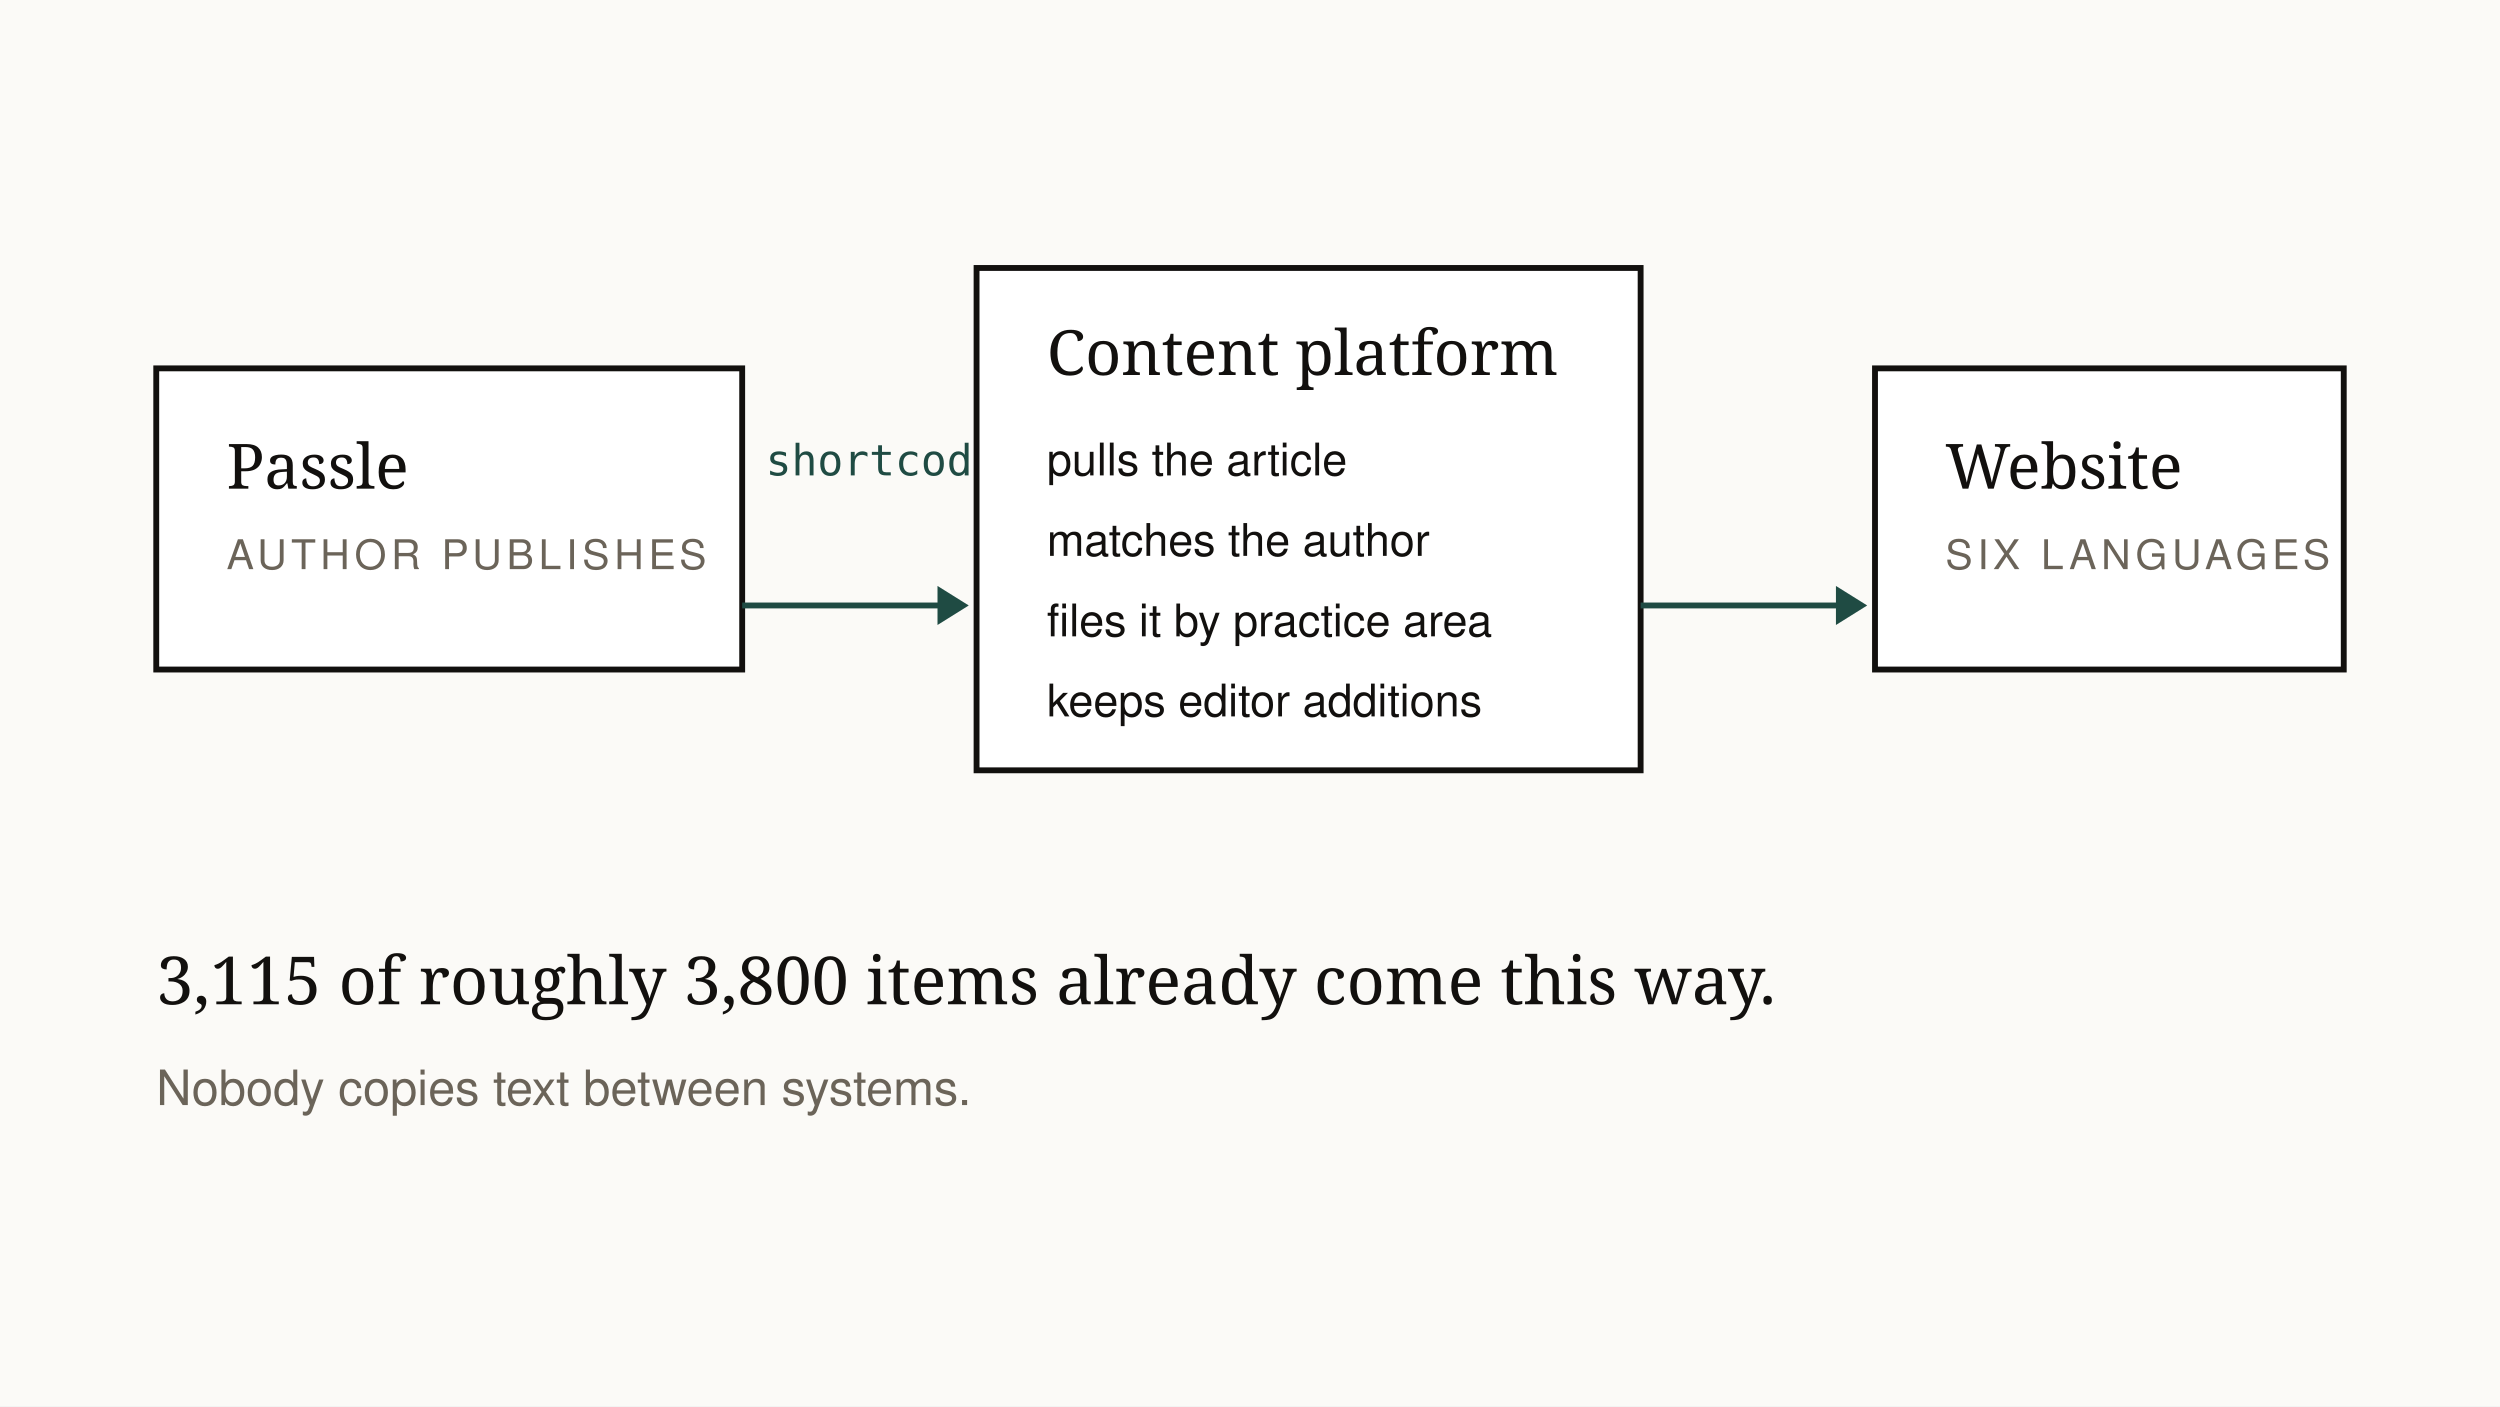
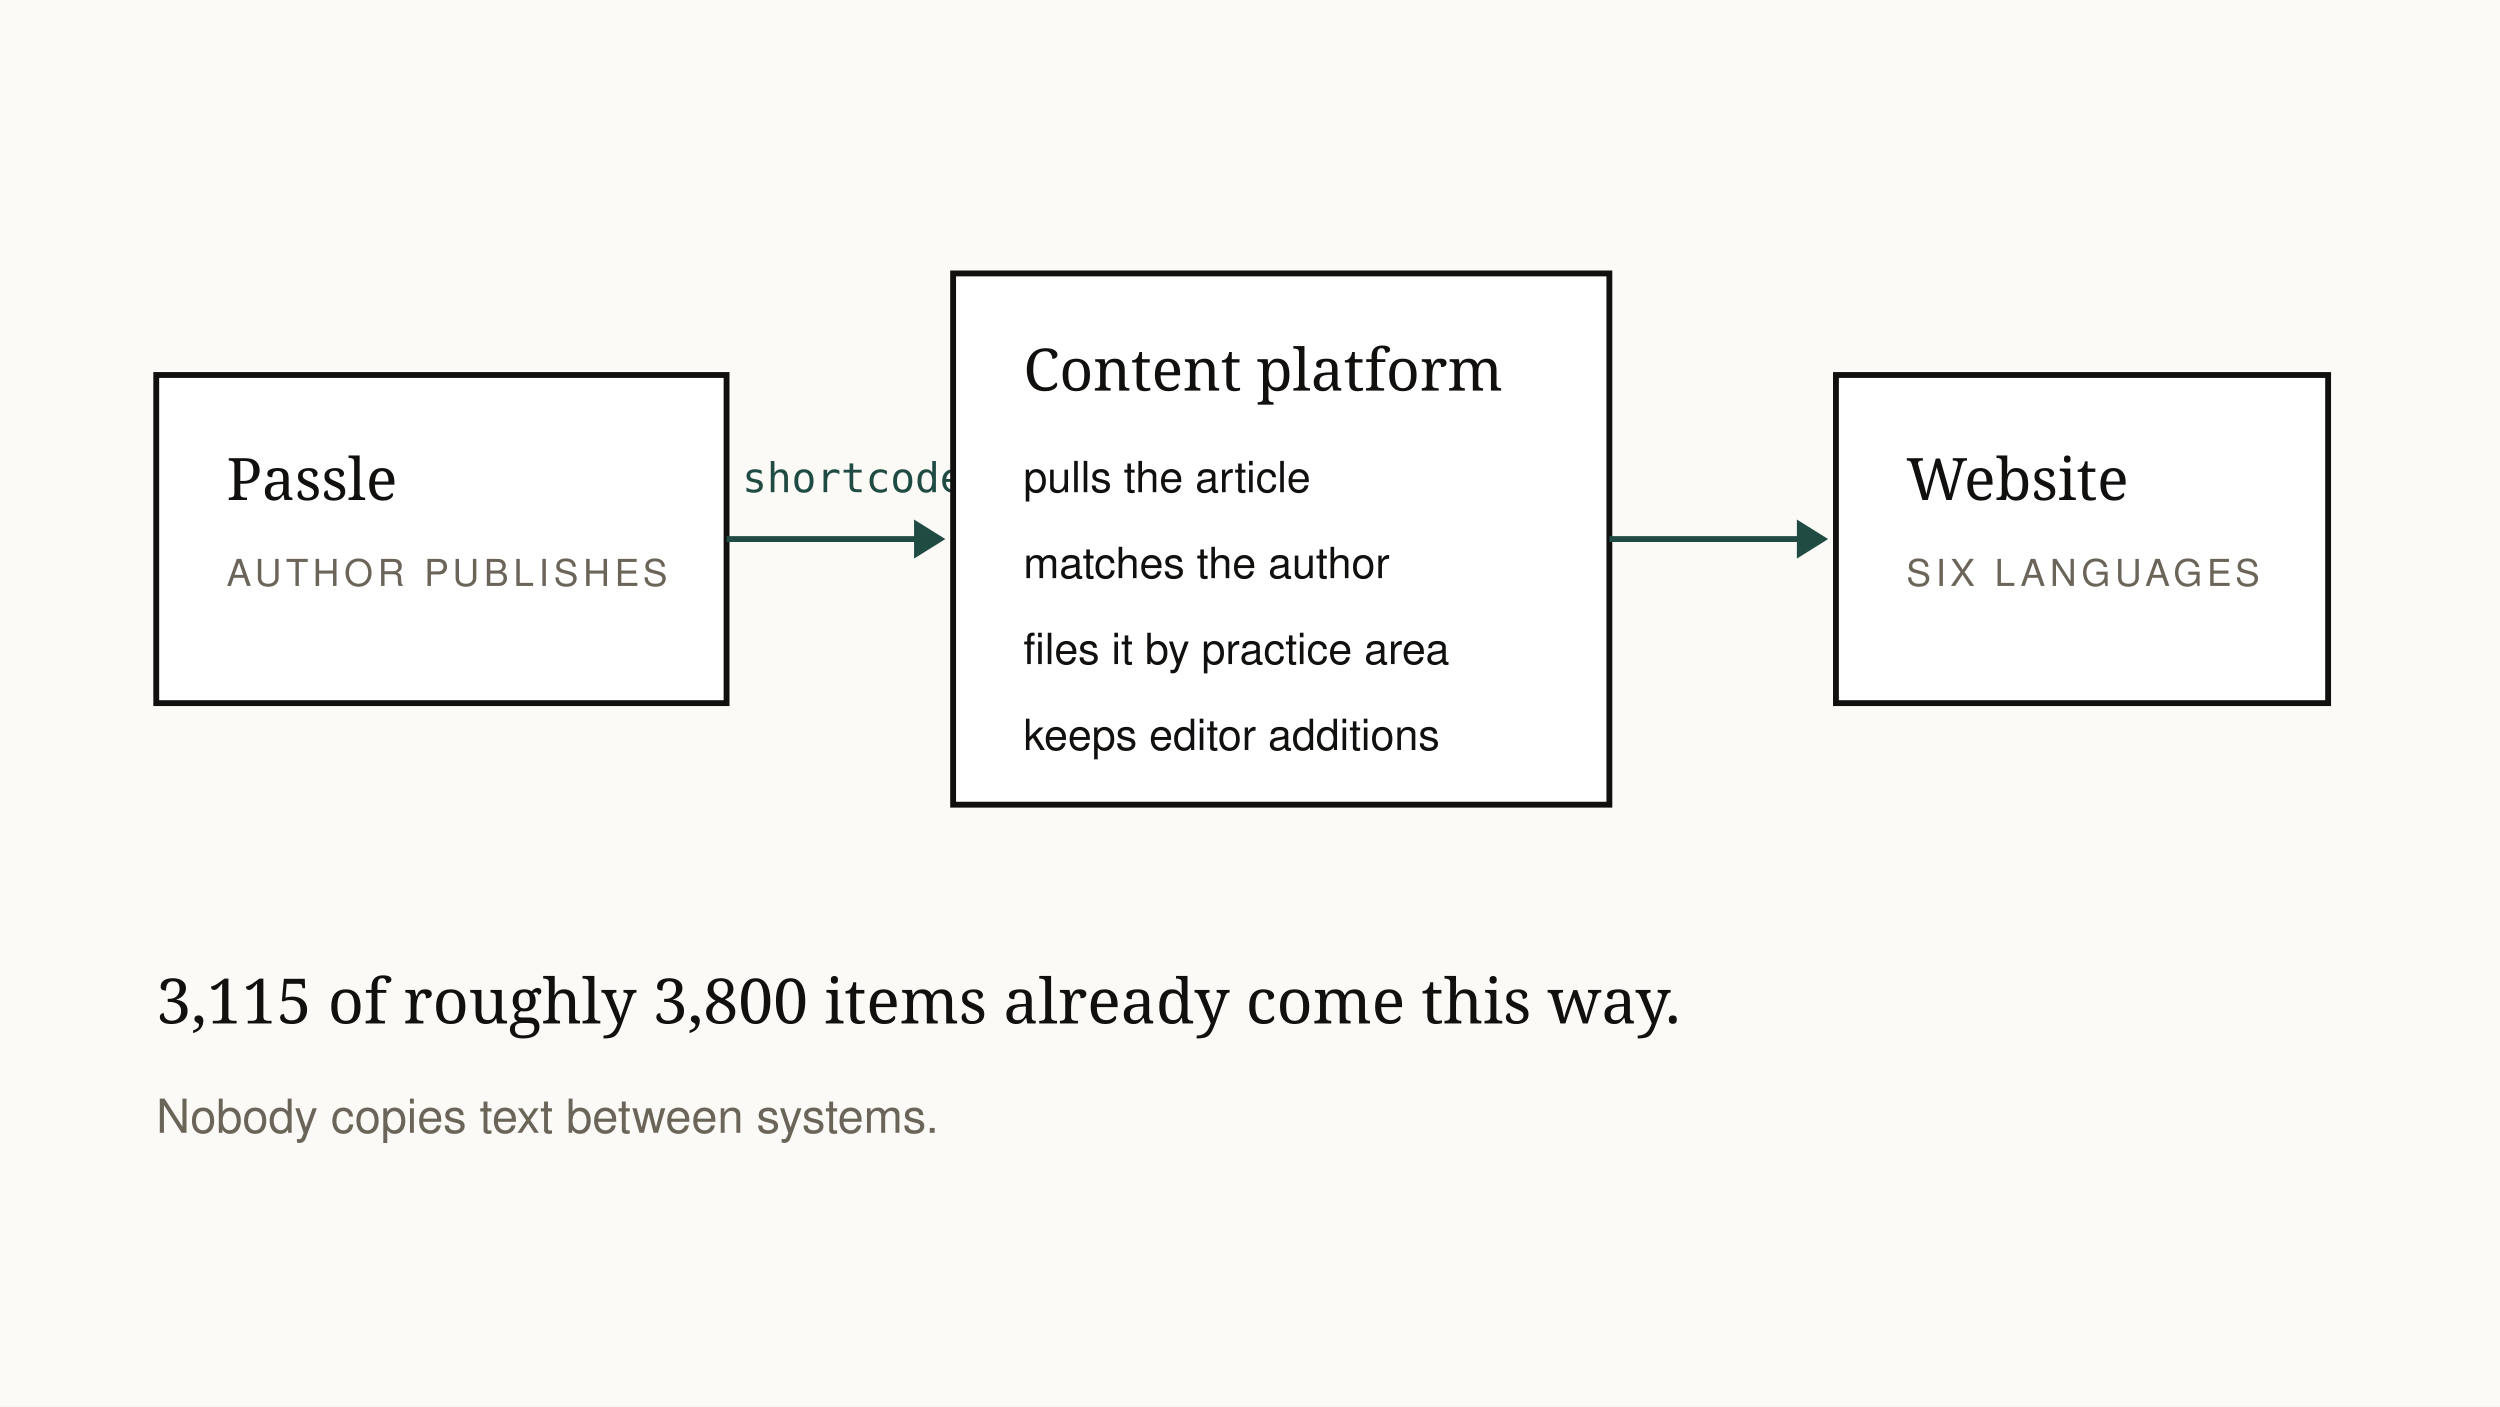
<svg xmlns="http://www.w3.org/2000/svg" viewBox="0 0 640 360" width="640" height="360" role="img" aria-label="An article arrives from Passle and is enriched in the CMS">
  <rect width="640" height="360" fill="#FBFAF7" />
-   <rect x="40" y="94.3" width="150" height="77.1" fill="#FFFFFF" stroke="#12100E" stroke-width="1.5" />
-   <text x="58" y="125.1" font-family="Newsreader, Georgia, serif" font-size="16" fill="#12100E">Passle</text>
-   <text x="58" y="145.7" font-family="Archivo, Helvetica, sans-serif" font-size="10.5" letter-spacing="1.2" fill="#6B6459">AUTHOR PUBLISHES</text>
-   <path d="M190 155 H 246" stroke="#1F4B43" stroke-width="1.5" />
-   <path d="M240 150 l 8 5 -8 5" fill="#1F4B43" />
-   <text x="196" y="121.7" font-family="'IBM Plex Mono', ui-monospace, monospace" font-size="11" fill="#1F4B43">shortcode</text>
-   <rect x="250" y="68.6" width="170" height="128.6" fill="#FFFFFF" stroke="#12100E" stroke-width="1.5" />
-   <text x="268" y="96.0" font-family="Newsreader, Georgia, serif" font-size="16" fill="#12100E">Content platform</text>
-   <g font-family="Archivo, Helvetica, sans-serif" font-size="11.5" fill="#12100E">
-     <text x="268" y="121.7">pulls the article</text>
-     <text x="268" y="142.3">matches the author</text>
-     <text x="268" y="162.9">files it by practice area</text>
-     <text x="268" y="183.4">keeps editor additions</text>
+   <rect x="40" y="96" width="146" height="84" fill="#FFFFFF" stroke="#12100E" stroke-width="1.5" />
+   <text x="58" y="128" font-family="Newsreader, Georgia, serif" font-size="15" fill="#12100E">Passle</text>
+   <text x="58" y="150" font-family="Archivo, Helvetica, sans-serif" font-size="9.5" letter-spacing="1.2" fill="#6B6459">AUTHOR PUBLISHES</text>
+   <path d="M186 138 H 240" stroke="#1F4B43" stroke-width="1.5" />
+   <path d="M234 133 l 8 5 -8 5" fill="#1F4B43" />
+   <text x="190" y="126" font-family="'IBM Plex Mono', ui-monospace, monospace" font-size="10.5" fill="#1F4B43">shortcode</text>
+   <rect x="244" y="70" width="168" height="136" fill="#FFFFFF" stroke="#12100E" stroke-width="1.5" />
+   <text x="262" y="100" font-family="Newsreader, Georgia, serif" font-size="15" fill="#12100E">Content platform</text>
+   <g font-family="Archivo, Helvetica, sans-serif" font-size="11" fill="#12100E">
+     <text x="262" y="126">pulls the article</text>
+     <text x="262" y="148">matches the author</text>
+     <text x="262" y="170">files it by practice area</text>
+     <text x="262" y="192">keeps editor additions</text>
  </g>
-   <path d="M420 155 H 476" stroke="#1F4B43" stroke-width="1.5" />
-   <path d="M470 150 l 8 5 -8 5" fill="#1F4B43" />
-   <rect x="480" y="94.3" width="120" height="77.1" fill="#FFFFFF" stroke="#12100E" stroke-width="1.5" />
-   <text x="498" y="125.1" font-family="Newsreader, Georgia, serif" font-size="16" fill="#12100E">Website</text>
-   <text x="498" y="145.7" font-family="Archivo, Helvetica, sans-serif" font-size="10.5" letter-spacing="1.2" fill="#6B6459">SIX LANGUAGES</text>
-   <text x="40" y="257.1" font-family="Newsreader, Georgia, serif" font-size="17" fill="#12100E">3,115 of roughly 3,800 items already come this way.</text>
-   <text x="40" y="282.9" font-family="Archivo, Helvetica, sans-serif" font-size="12.5" fill="#6B6459">Nobody copies text between systems.</text>
+   <path d="M412 138 H 466" stroke="#1F4B43" stroke-width="1.5" />
+   <path d="M460 133 l 8 5 -8 5" fill="#1F4B43" />
+   <rect x="470" y="96" width="126" height="84" fill="#FFFFFF" stroke="#12100E" stroke-width="1.5" />
+   <text x="488" y="128" font-family="Newsreader, Georgia, serif" font-size="15" fill="#12100E">Website</text>
+   <text x="488" y="150" font-family="Archivo, Helvetica, sans-serif" font-size="9.5" letter-spacing="1.2" fill="#6B6459">SIX LANGUAGES</text>
+   <text x="40" y="262" font-family="Newsreader, Georgia, serif" font-size="16" fill="#12100E">3,115 of roughly 3,800 items already come this way.</text>
+   <text x="40" y="290" font-family="Archivo, Helvetica, sans-serif" font-size="12" fill="#6B6459">Nobody copies text between systems.</text>
</svg>
